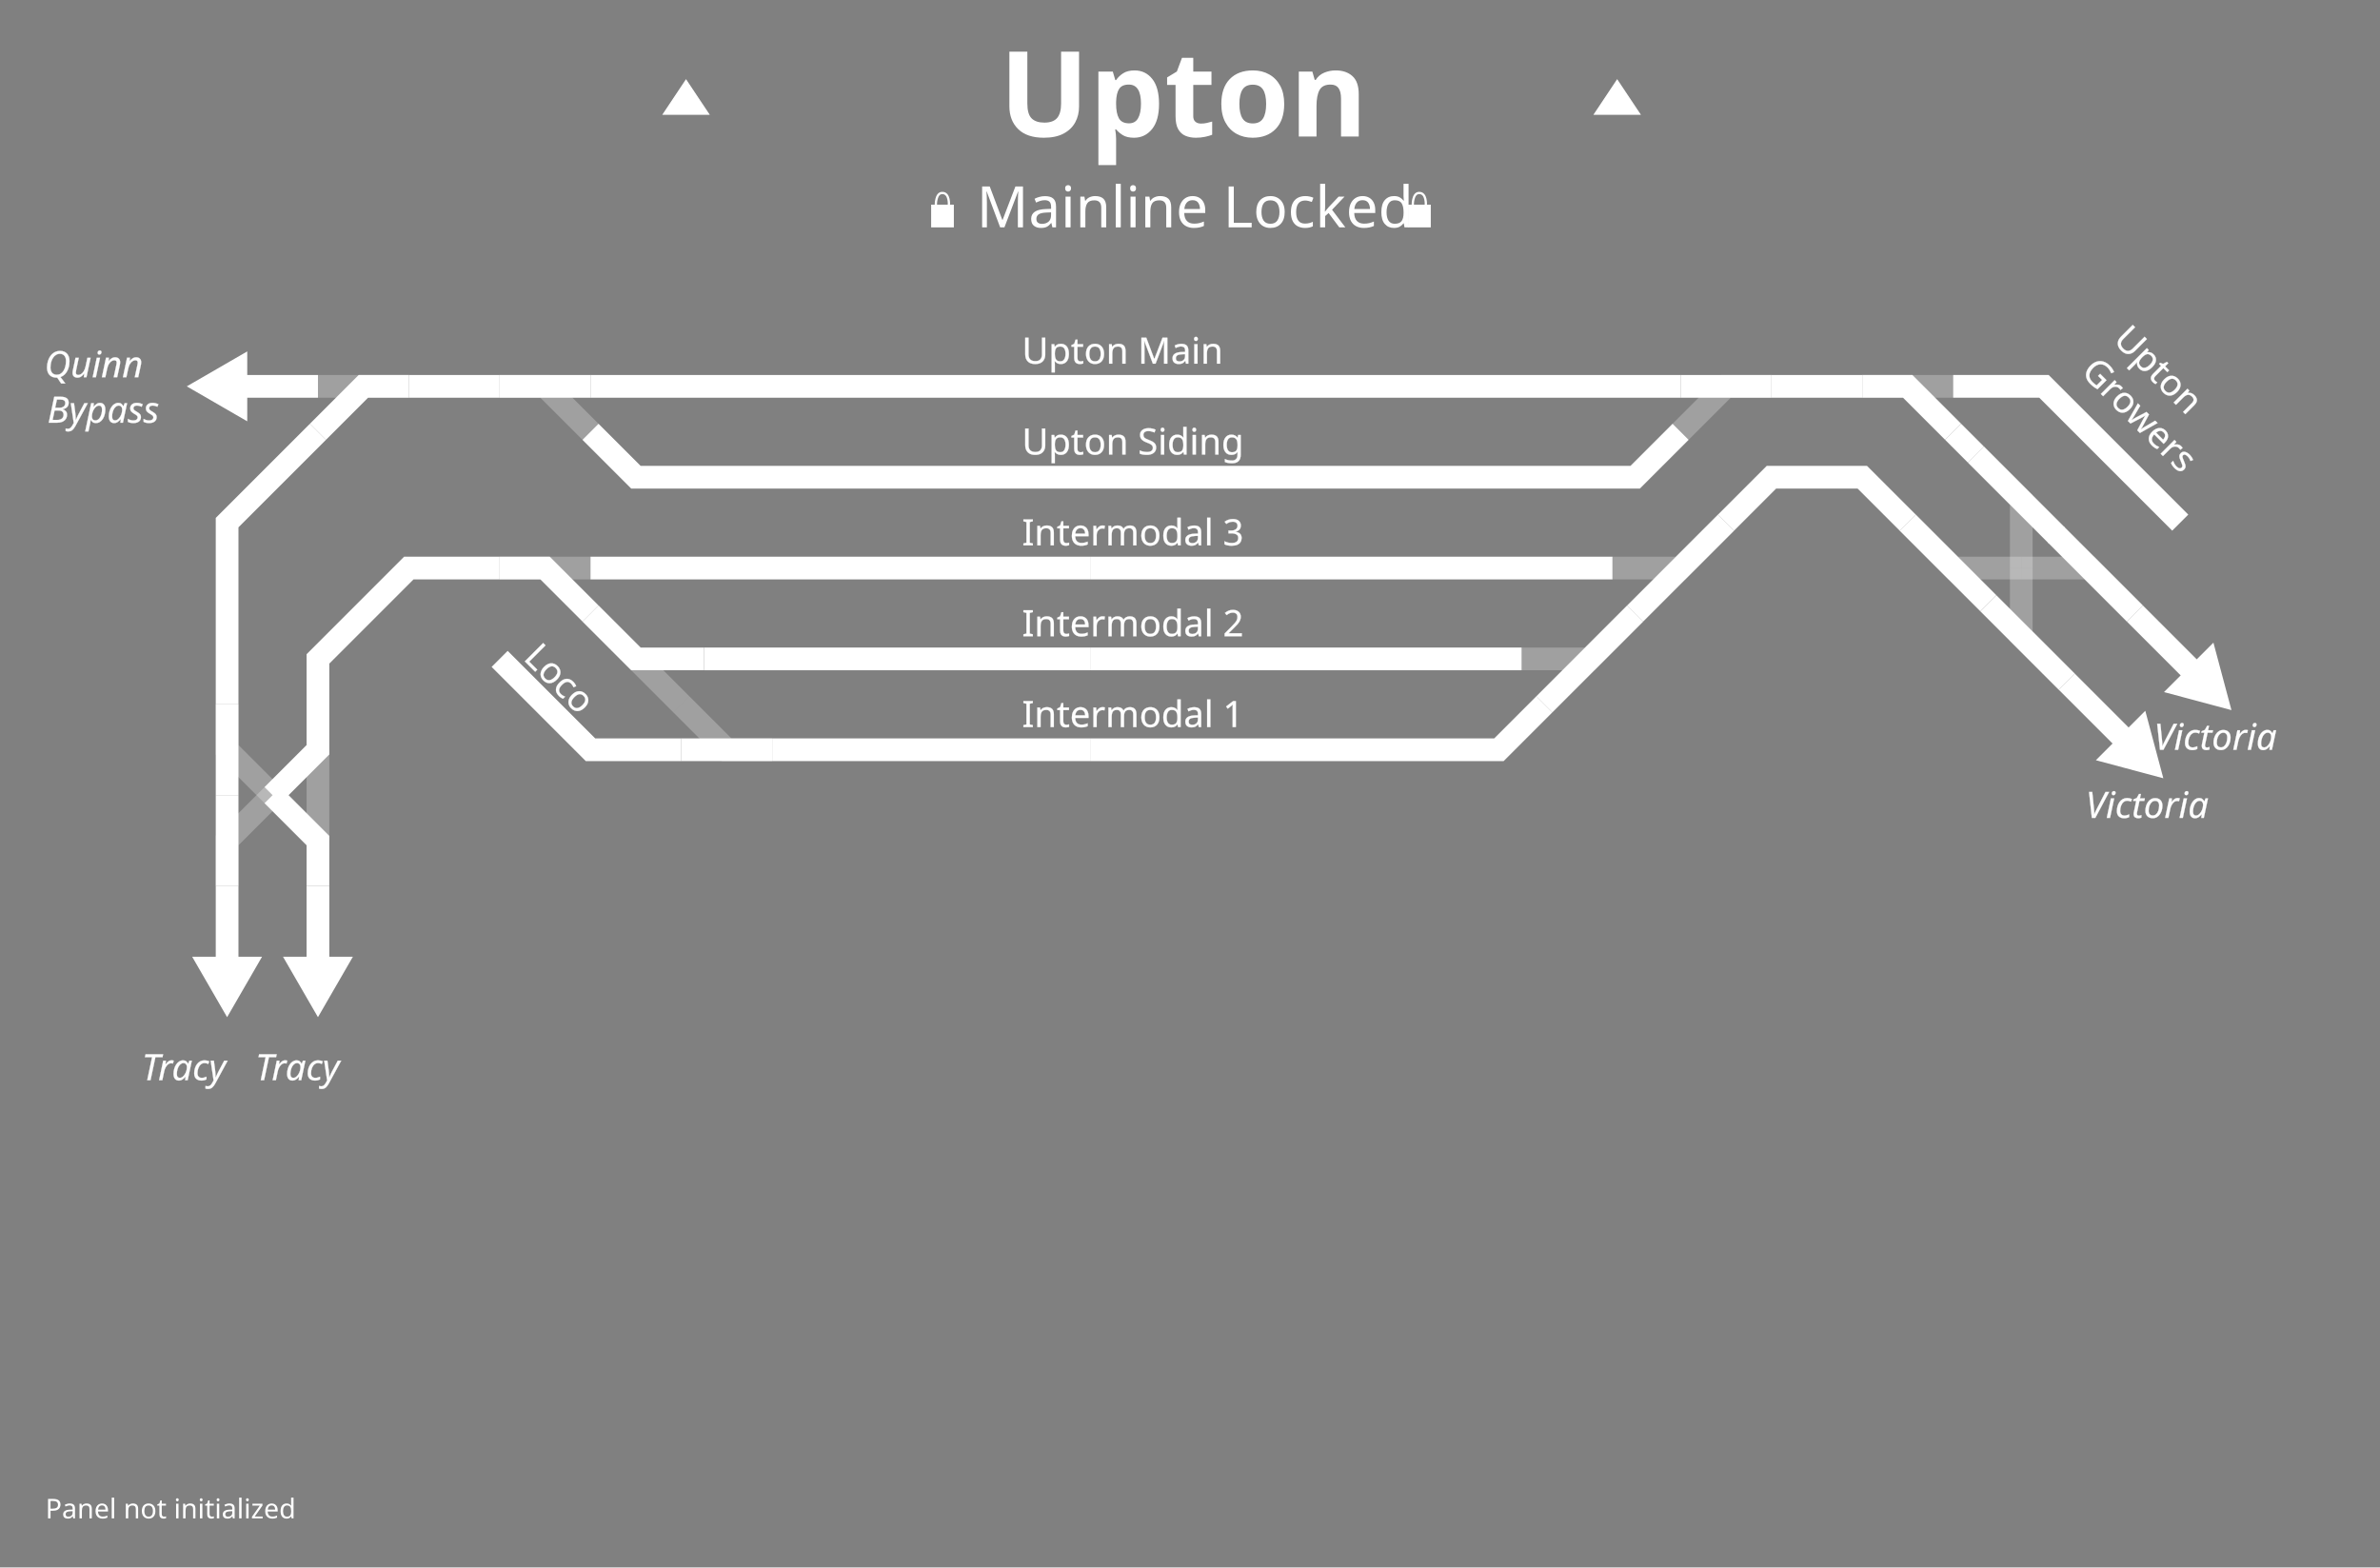
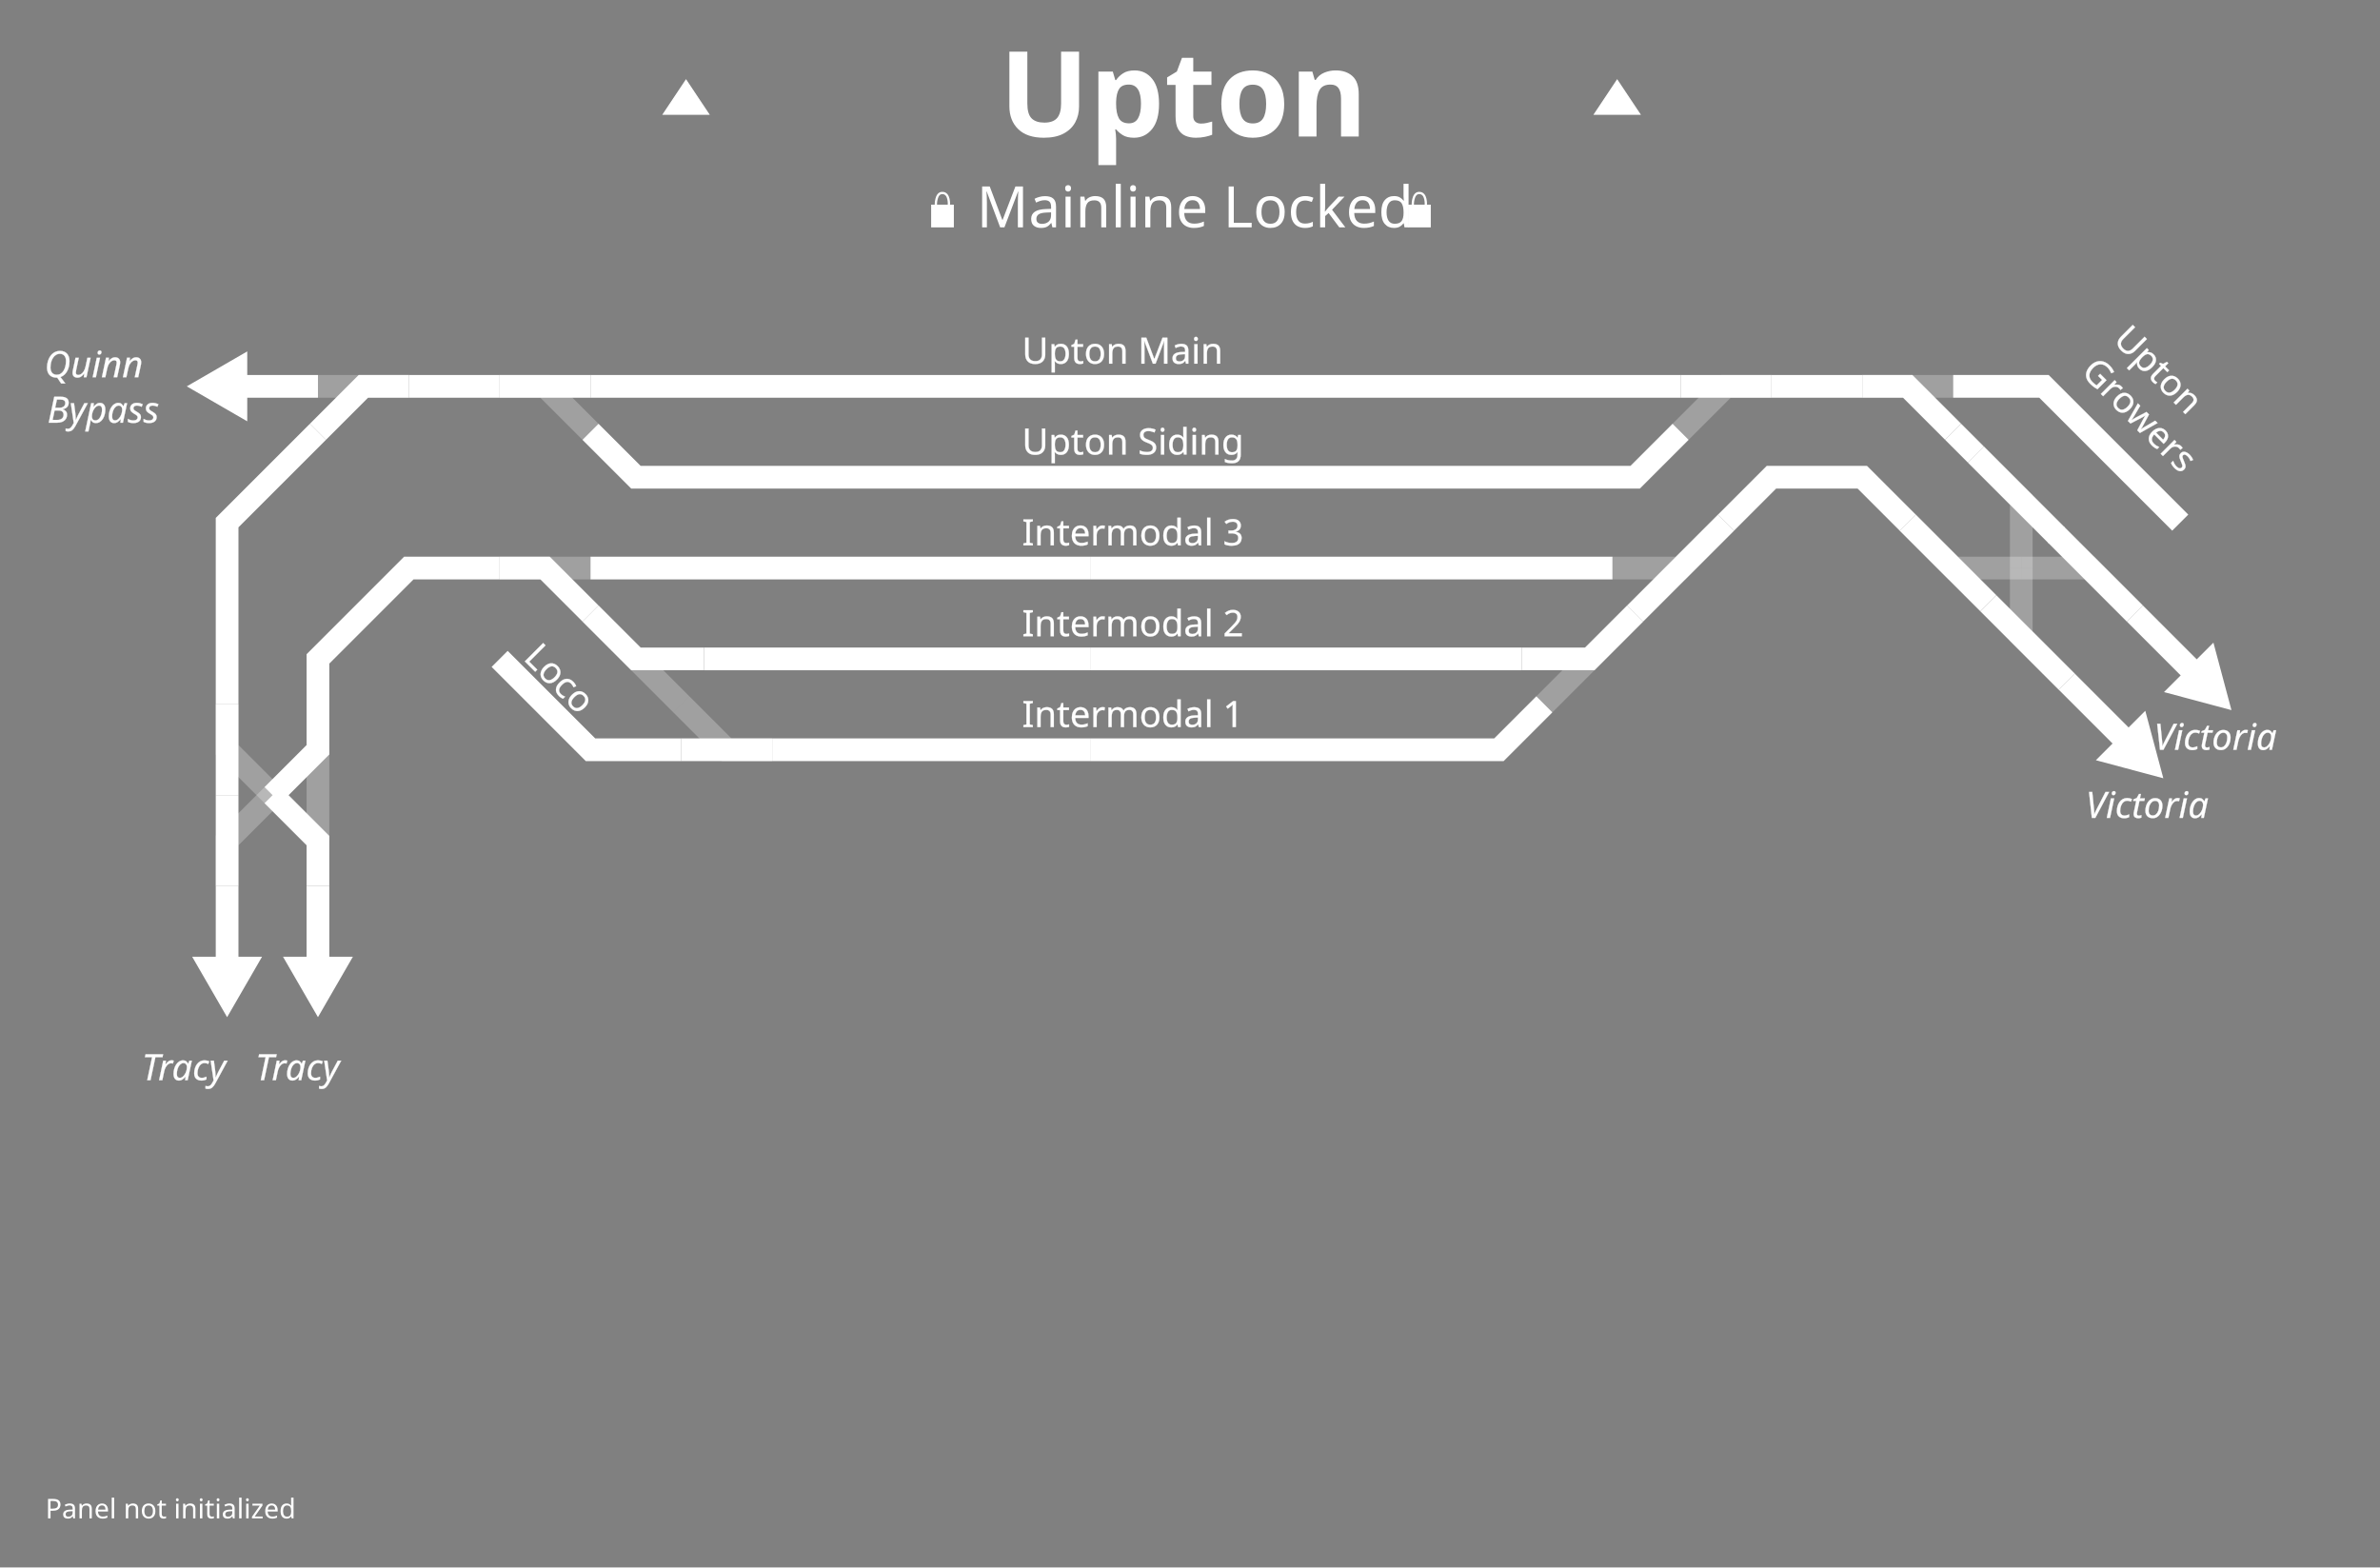
<svg xmlns="http://www.w3.org/2000/svg" xmlns:xlink="http://www.w3.org/1999/xlink" width="1047.958" height="690.115" id="svg2" version="1.1">
  <defs id="defs4">
    <linearGradient id="linearGradient5066">
      <stop style="stop-color:#000000;stop-opacity:0.188;" offset="0" id="stop5068" />
      <stop style="stop-color:#000000;stop-opacity:0;" offset="1" id="stop5070" />
    </linearGradient>
    <linearGradient id="linearGradient4692">
      <stop id="stop4694" offset="0" style="stop-color:#ffffff;stop-opacity:0.753;" />
      <stop id="stop4696" offset="1" style="stop-color:#ffffff;stop-opacity:0;" />
    </linearGradient>
    <linearGradient id="linearGradient4186">
      <stop style="stop-color:#808080;stop-opacity:1;" offset="0" id="stop4188" />
      <stop style="stop-color:#000000;stop-opacity:0;" offset="1" id="stop4190" />
    </linearGradient>
    <linearGradient id="linearGradient4137" paint="solid">
      <stop style="stop-color:#00ff00;stop-opacity:1;" offset="0" id="stop4139" />
    </linearGradient>
    <linearGradient xlink:href="#linearGradient4186" id="linearGradient4976" gradientUnits="userSpaceOnUse" x1="39.5" y1="75.114" x2="70.5" y2="75.114" />
    <linearGradient xlink:href="#linearGradient4186" id="linearGradient4978" gradientUnits="userSpaceOnUse" x1="39.5" y1="75.114" x2="70.5" y2="75.114" />
    <radialGradient xlink:href="#linearGradient4692" id="radialGradient5060" gradientUnits="userSpaceOnUse" cx="55" cy="75.114" fx="55" fy="75.114" r="15" />
    <radialGradient xlink:href="#linearGradient5066" id="radialGradient5064" gradientUnits="userSpaceOnUse" cx="55" cy="75.114" fx="55" fy="75.114" r="15" />
    <radialGradient xlink:href="#linearGradient4692" id="radialGradient4247" gradientUnits="userSpaceOnUse" cx="55" cy="75.114" fx="55" fy="75.114" r="15" />
    <radialGradient xlink:href="#linearGradient5066" id="radialGradient4249" gradientUnits="userSpaceOnUse" cx="55" cy="75.114" fx="55" fy="75.114" r="15" />
    <radialGradient xlink:href="#linearGradient5066" id="radialGradient4251" gradientUnits="userSpaceOnUse" cx="55" cy="75.114" fx="55" fy="75.114" r="15" />
    <linearGradient xlink:href="#linearGradient4186" id="linearGradient4253" gradientUnits="userSpaceOnUse" x1="39.5" y1="75.114" x2="70.5" y2="75.114" />
    <linearGradient xlink:href="#linearGradient4186" id="linearGradient4255" gradientUnits="userSpaceOnUse" x1="39.5" y1="75.114" x2="70.5" y2="75.114" />
    <marker orient="auto" refY="0" refX="0.6" id="TriangleAuthNBMarker" style="overflow:visible">
      <path id="TriangleAuthNBMarkerPath" d="m 5.77,0 -8.65,5 0,-10 8.65,5 z" style="fill:#00ff00;fill-rule:evenodd;stroke:#00ff00;stroke-width:1pt;marker-start:none" transform="scale(0.2,0.2)" />
    </marker>
    <marker orient="auto" refY="0" refX="-0.6" id="TriangleAuthSBMarker" style="overflow:visible">
      <path id="TriangleAuthSBMarkerPath" d="m 5.77,0 -8.65,5 0,-10 8.65,5 z" style="fill:#00ff00;fill-rule:evenodd;stroke:#00ff00;stroke-width:1pt;marker-start:none" transform="scale(-0.2,-0.2)" />
    </marker>
    <marker orient="auto" refY="0" refX="0.6" id="TriangleOccupiedNBMarker" style="overflow:visible">
      <path id="TriangleOccupiedNBMarkerPath" d="m 5.77,0 -8.65,5 0,-10 8.65,5 z" style="fill:#ff0000;fill-rule:evenodd;stroke:#ff0000;stroke-width:1pt;marker-start:none" transform="scale(0.2,0.2)" />
    </marker>
    <marker orient="auto" refY="0" refX="-0.6" id="TriangleOccupiedSBMarker" style="overflow:visible">
      <path id="TriangleOccupiedSBMarkerPath" d="m 5.77,0 -8.65,5 0,-10 8.65,5 z" style="fill:#ff0000;fill-rule:evenodd;stroke:#ff0000;stroke-width:1pt;marker-start:none" transform="scale(-0.2,-0.2)" />
    </marker>
    <marker orient="auto" refY="0" refX="0" id="TriangleOutM" style="overflow:visible">
      <path id="path4051" d="m 5.77,0 -8.65,5 0,-10 8.65,5 z" style="fill:#ffffff;fill-rule:evenodd;stroke:#ffffff;stroke-width:1pt;marker-start:none" transform="scale(0.25,0.25)" />
    </marker>
    <marker orient="auto" refY="0" refX="0" id="TriangleInM" style="overflow:visible">
      <path id="path4042" d="m 5.77,0 -8.65,5 0,-10 8.65,5 z" style="fill:#ffffff;fill-rule:evenodd;stroke:#ffffff;stroke-width:1pt;marker-start:none" transform="scale(-0.25,-0.25)" />
    </marker>
    <marker orient="auto" refY="0" refX="0" id="StopM" style="overflow:visible">
      <path id="path4078" d="M 0,5.65 0,-5.65" style="fill:none;stroke:#ffffff;stroke-width:2pt" transform="scale(0.4,0.4)" />
    </marker>
  </defs>
  <g id="backgroundLayer" transform="translate(0,-312.2474)">
    <rect style="fill:#808080;fill-opacity:1;fill-rule:evenodd;stroke:none" id="panelBackground" width="1047.958" height="690.115" x="0" y="312.247" />
  </g>
  <g id="textLayer" transform="translate(0,-3.979759)" style="display:inline">
    <text xml:space="preserve" style="font-size:52.338px;font-style:normal;font-variant:normal;font-weight:bold;font-stretch:normal;text-align:start;line-height:125%;letter-spacing:0px;word-spacing:0px;writing-mode:lr-tb;text-anchor:start;fill:#ffffff;fill-opacity:1;stroke:none;font-family:Trebuchet MS;-inkscape-font-specification:Trebuchet MS Bold" x="440" y="64.095" id="panelTitle">
      <tspan id="tspan3823" x="440" y="64.095">Upton</tspan>
    </text>
    <text id="panelStatus" y="672.511" x="20" style="font-size:12px;font-style:normal;font-variant:normal;font-weight:normal;font-stretch:normal;text-align:start;line-height:125%;letter-spacing:0px;word-spacing:0px;writing-mode:lr-tb;text-anchor:start;fill:#ffffff;fill-opacity:1;stroke:none;font-family:Trebuchet MS;-inkscape-font-specification:Trebuchet MS" xml:space="preserve">
      <tspan y="672.511" x="20" id="tspanPanelStatus">Panel not initialized</tspan>
    </text>
    <path style="fill:#ffffff;fill-opacity:1;stroke:#ffffff;stroke-width:0.5px;stroke-linecap:butt;stroke-linejoin:miter;stroke-opacity:1" d="m 302.068,39.274 -10,15 20,0 z" id="leftLevelTriangle" />
    <use x="0" y="0" xlink:href="#leftLevelTriangle" id="rightLevelTriangle" transform="translate(410,9.8281146e-8)" width="1047.958" height="690.115" />
    <g id="mainlineLockedGroup" transform="translate(30,5.019e-4)">
      <text xml:space="preserve" style="font-size:25.23px;font-style:normal;font-variant:normal;font-weight:normal;font-stretch:normal;text-align:start;line-height:125%;letter-spacing:0px;word-spacing:0px;writing-mode:lr-tb;text-anchor:start;fill:#ffffff;fill-opacity:1;stroke:none;font-family:Trebuchet MS;-inkscape-font-specification:Trebuchet MS" x="400" y="104.094" id="mainlineLockedText">
        <tspan y="104.094" x="400" id="tspan3321">Mainline Locked</tspan>
      </text>
      <g id="leftLock">
        <rect id="lockBody" width="10" height="10" x="380" y="94.094" style="fill:#ffffff;fill-opacity:1;stroke:none" />
        <path style="fill:none;stroke:#ffffff;stroke-width:1px;stroke-linecap:butt;stroke-linejoin:miter;stroke-opacity:1" d="m 382.068,94.274 c 0,0 -0.12,-5.383 2.818,-5.323 3.358,-0.06 2.924,5.323 2.924,5.323" id="path4159" />
      </g>
      <use height="690.115" width="1047.958" transform="translate(210,1.3237304e-6)" id="rightLock" xlink:href="#leftLock" y="0" x="0" />
    </g>
  </g>
  <g id="industrialTrackLayer" transform="translate(0,-3.979759)" style="display:inline">
    <path id="path5674" d="m 140,334.094 0,40" style="opacity:0.25;fill:none;stroke:#ffffff;stroke-width:10;stroke-linecap:butt;stroke-linejoin:miter;stroke-miterlimit:4;stroke-opacity:1;stroke-dasharray:none" />
    <g id="g3199" transform="translate(-220,-200)">
      <path style="opacity:0.25;fill:none;stroke:#ffffff;stroke-width:10;stroke-linecap:butt;stroke-linejoin:miter;stroke-miterlimit:4;stroke-opacity:1;stroke-dasharray:none" d="m 520,514.095 20,20 20,0" id="TO720.N" />
      <path id="TO720.R" d="m 520,534.095 40,0" style="fill:none;stroke:#ffffff;stroke-width:10;stroke-linecap:butt;stroke-linejoin:miter;stroke-miterlimit:4;stroke-opacity:1;stroke-dasharray:none" />
    </g>
    <g id="g131" transform="matrix(-1,0,0,1,820,-260)">
      <path id="TO722.R" d="m 520,574.095 40,-40" style="opacity:0.25;fill:none;stroke:#ffffff;stroke-width:10;stroke-linecap:butt;stroke-linejoin:miter;stroke-miterlimit:4;stroke-opacity:1;stroke-dasharray:none" />
      <path style="fill:none;stroke:#ffffff;stroke-width:10;stroke-linecap:butt;stroke-linejoin:miter;stroke-miterlimit:4;stroke-opacity:1;stroke-dasharray:none" d="m 510,554.095 30,0 20,-20" id="TO722.N" />
    </g>
    <g transform="matrix(-1,0,0,-1,780,788.189)" id="g3489">
      <path style="opacity:0.25;fill:none;stroke:#ffffff;stroke-width:10;stroke-linecap:butt;stroke-linejoin:miter;stroke-miterlimit:4;stroke-opacity:1;stroke-dasharray:none" d="m 520,534.095 40,0" id="TO721.N" />
      <path id="TO721.R" d="m 520,514.095 20,20 20,0" style="fill:none;stroke:#ffffff;stroke-width:10;stroke-linecap:butt;stroke-linejoin:miter;stroke-miterlimit:4;stroke-opacity:1;stroke-dasharray:none" />
    </g>
    <path id="path3511" d="m 680,314.094 -20,20 -180,0" style="fill:none;stroke:#ffffff;stroke-width:10;stroke-linecap:butt;stroke-linejoin:miter;stroke-miterlimit:4;stroke-opacity:1;stroke-dasharray:none" />
    <g transform="translate(160,-260)" id="g5548">
-       <path id="TO723.N" d="m 510,554.095 30,0 20,-20" style="opacity:0.25;fill:none;stroke:#ffffff;stroke-width:10;stroke-linecap:butt;stroke-linejoin:miter;stroke-miterlimit:4;stroke-opacity:1;stroke-dasharray:none" />
-       <path style="fill:none;stroke:#ffffff;stroke-width:10;stroke-linecap:butt;stroke-linejoin:miter;stroke-miterlimit:4;stroke-opacity:1;stroke-dasharray:none" d="m 520,574.095 40,-40" id="TO723.R" />
+       <path style="opacity:0.25;fill:none;stroke:#ffffff;stroke-width:10;stroke-linecap:butt;stroke-linejoin:miter;stroke-miterlimit:4;stroke-opacity:1;stroke-dasharray:none" d="m 520,574.095 40,-40" id="TO723.R" />
+       <path id="TO723.N" d="m 510,554.095 30,0 20,-20" style="fill:none;stroke:#ffffff;stroke-width:10;stroke-linecap:butt;stroke-linejoin:miter;stroke-miterlimit:4;stroke-opacity:1;stroke-dasharray:none" />
    </g>
    <path style="fill:none;stroke:#ffffff;stroke-width:10;stroke-linecap:butt;stroke-linejoin:miter;stroke-miterlimit:4;stroke-opacity:1;stroke-dasharray:none" d="m 300,334.094 -40,0 -40,-40" id="path5574" />
    <path style="fill:none;stroke:#ffffff;stroke-width:10;stroke-linecap:butt;stroke-linejoin:miter;stroke-miterlimit:4;stroke-opacity:1;stroke-dasharray:none" d="m 480,294.094 -170,0" id="path5576" />
    <path id="path5578" d="m 480,254.095 -220,0" style="fill:none;stroke:#ffffff;stroke-width:10;stroke-linecap:butt;stroke-linejoin:miter;stroke-miterlimit:4;stroke-opacity:1;stroke-dasharray:none" />
    <path style="fill:none;stroke:#ffffff;stroke-width:10;stroke-linecap:butt;stroke-linejoin:miter;stroke-miterlimit:4;stroke-opacity:1;stroke-dasharray:none" d="m 840,234.095 -20,-20 -40,0 -20,20" id="path5580" />
    <g id="g5625" transform="matrix(-1,0,0,-1,1380,708.189)">
      <path id="TO704.R" d="m 520,534.095 40,0" style="opacity:0.25;fill:none;stroke:#ffffff;stroke-width:10;stroke-linecap:butt;stroke-linejoin:miter;stroke-miterlimit:4;stroke-opacity:1;stroke-dasharray:none" />
      <path style="fill:none;stroke:#ffffff;stroke-width:10;stroke-linecap:butt;stroke-linejoin:miter;stroke-miterlimit:4;stroke-opacity:1;stroke-dasharray:none" d="m 520,514.095 20,20 20,0" id="TO704.N" />
    </g>
    <path id="path5664" d="m 960,234.095 -60,-60 -40,0" style="fill:none;stroke:#ffffff;stroke-width:10;stroke-linecap:butt;stroke-linejoin:miter;stroke-miterlimit:4;stroke-opacity:1;stroke-dasharray:none" />
    <g id="g5668" transform="translate(200,-300)">
      <path style="opacity:0.25;fill:none;stroke:#ffffff;stroke-width:10;stroke-linecap:butt;stroke-linejoin:miter;stroke-miterlimit:4;stroke-opacity:1;stroke-dasharray:none" d="m 510,554.095 30,0 20,-20" id="TO724.N" />
      <path id="TO724.R" d="m 520,574.095 40,-40" style="fill:none;stroke:#ffffff;stroke-width:10;stroke-linecap:butt;stroke-linejoin:miter;stroke-miterlimit:4;stroke-opacity:1;stroke-dasharray:none" />
    </g>
    <path id="path5546" d="m 120,354.094 20,-20 0,-40 40,-40 40,0" style="fill:none;stroke:#ffffff;stroke-width:10;stroke-linecap:butt;stroke-linejoin:miter;stroke-miterlimit:4;stroke-opacity:1;stroke-dasharray:none;display:inline" />
    <path style="fill:none;stroke:#ffffff;stroke-width:10;stroke-linecap:butt;stroke-linejoin:miter;stroke-miterlimit:4;stroke-opacity:1;stroke-dasharray:none;display:inline" d="m 120,354.094 20,20 0,20" id="path5544" />
    <path id="path3531" d="m 140,434.094 0,-40" style="fill:none;stroke:#ffffff;stroke-width:10;stroke-linecap:butt;stroke-linejoin:miter;stroke-miterlimit:4;stroke-opacity:1;stroke-dasharray:none;marker-start:url(#TriangleInM);display:inline" />
    <path style="fill:none;stroke:#ffffff;stroke-width:10;stroke-linecap:butt;stroke-linejoin:miter;stroke-miterlimit:4;stroke-opacity:1;stroke-dasharray:none;marker-start:url(#TriangleInM);display:inline" d="m 940,334.094 -30,-30" id="path5518" />
    <path style="fill:none;stroke:#ffffff;stroke-width:10;stroke-linecap:butt;stroke-linejoin:miter;stroke-miterlimit:4;stroke-opacity:1;stroke-dasharray:none" d="m 710,254.095 -230,0" id="path6974" />
    <path style="fill:none;stroke:#ffffff;stroke-width:10;stroke-linecap:butt;stroke-linejoin:miter;stroke-miterlimit:4;stroke-opacity:1;stroke-dasharray:none" d="m 480,334.094 -140,0" id="path6978" />
    <path id="path6980" d="m 670,294.094 -190,0" style="fill:none;stroke:#ffffff;stroke-width:10;stroke-linecap:butt;stroke-linejoin:miter;stroke-miterlimit:4;stroke-opacity:1;stroke-dasharray:none" />
  </g>
  <g id="mainlineTrackLayer" transform="translate(0,-3.979759)" style="display:inline">
    <path id="path3515" d="m 970,304.094 -30,-30" style="fill:none;stroke:#ffffff;stroke-width:10;stroke-linecap:butt;stroke-linejoin:miter;stroke-miterlimit:4;stroke-opacity:1;stroke-dasharray:none;marker-start:url(#TriangleInM);display:inline" />
    <g style="display:inline" transform="translate(370,-290)" id="g3465">
      <path id="TO725D.R" d="m 520,544.095 0,30 20,20" style="opacity:0.25;fill:none;stroke:#ffffff;stroke-width:10;stroke-linecap:butt;stroke-linejoin:miter;stroke-miterlimit:4;stroke-opacity:1;stroke-dasharray:none" />
      <path style="fill:none;stroke:#ffffff;stroke-width:10;stroke-linecap:butt;stroke-linejoin:miter;stroke-miterlimit:4;stroke-opacity:1;stroke-dasharray:none" d="M 505.524,559.619 540,594.095" id="TO725D.N" />
    </g>
    <g style="display:inline" id="g3471" transform="matrix(1,0,0,-1,350,738.189)">
      <path style="opacity:0.25;fill:none;stroke:#ffffff;stroke-width:10;stroke-linecap:butt;stroke-linejoin:miter;stroke-miterlimit:4;stroke-opacity:1;stroke-dasharray:none" d="m 540,484.094 30,0 20,-20" id="TO725B.R" />
      <path id="TO725B.N" d="M 555.18,498.915 590,464.094" style="fill:none;stroke:#ffffff;stroke-width:10;stroke-linecap:butt;stroke-linejoin:miter;stroke-miterlimit:4;stroke-opacity:1;stroke-dasharray:none" />
    </g>
    <g id="g4474" transform="matrix(-1,0,0,1,1400,-300)" style="display:inline">
      <path style="opacity:0.25;fill:none;stroke:#ffffff;stroke-width:10;stroke-linecap:butt;stroke-linejoin:miter;stroke-miterlimit:4;stroke-opacity:1;stroke-dasharray:none" d="m 510,554.095 30,0 20,-20" id="TO725C.R" />
      <path id="TO725C.N" d="M 524.491,569.603 560,534.095" style="fill:none;stroke:#ffffff;stroke-width:10;stroke-linecap:butt;stroke-linejoin:miter;stroke-miterlimit:4;stroke-opacity:1;stroke-dasharray:none" />
    </g>
    <g transform="matrix(-1,0,0,-1,1390,738.189)" id="g4480" style="display:inline">
      <path id="TO725A.R" d="m 500,484.094 0,30 20,20" style="opacity:0.25;fill:none;stroke:#ffffff;stroke-width:10;stroke-linecap:butt;stroke-linejoin:miter;stroke-miterlimit:4;stroke-opacity:1;stroke-dasharray:none" />
      <path style="fill:none;stroke:#ffffff;stroke-width:10;stroke-linecap:butt;stroke-linejoin:miter;stroke-miterlimit:4;stroke-opacity:1;stroke-dasharray:none" d="M 484.491,498.586 520,534.095" id="TO725A.N" />
    </g>
    <path style="fill:none;stroke:#ffffff;stroke-width:10;stroke-linecap:butt;stroke-linejoin:miter;stroke-miterlimit:4;stroke-opacity:1;stroke-dasharray:none;marker-start:url(#TriangleInM);display:inline" d="m 100,434.094 0,-40" id="path4255" />
    <g transform="matrix(0,-1,-1,0,634.0945,874.0945)" id="g5526" style="display:inline">
      <path id="TO700B.N" d="m 520,514.095 20,20 20,0" style="opacity:0.25;fill:none;stroke:#ffffff;stroke-width:10;stroke-linecap:butt;stroke-linejoin:miter;stroke-miterlimit:4;stroke-opacity:1;stroke-dasharray:none" />
      <path style="fill:none;stroke:#ffffff;stroke-width:10;stroke-linecap:butt;stroke-linejoin:miter;stroke-miterlimit:4;stroke-opacity:1;stroke-dasharray:none" d="m 520,534.095 40,0" id="TO700B.R" />
    </g>
    <g style="display:inline" id="g5538" transform="matrix(0,1,-1,0,634.0945,-165.9055)">
      <path style="opacity:0.25;fill:none;stroke:#ffffff;stroke-width:10;stroke-linecap:butt;stroke-linejoin:miter;stroke-miterlimit:4;stroke-opacity:1;stroke-dasharray:none" d="m 520,514.095 20,20 20,0" id="TO700A.N" />
      <path id="TO700A.R" d="m 520,534.095 40,0" style="fill:none;stroke:#ffffff;stroke-width:10;stroke-linecap:butt;stroke-linejoin:miter;stroke-miterlimit:4;stroke-opacity:1;stroke-dasharray:none" />
    </g>
    <path id="path5607" d="m 100,174.095 40,0" style="fill:none;stroke:#ffffff;stroke-width:10;stroke-linecap:butt;stroke-linejoin:miter;stroke-miterlimit:4;stroke-opacity:1;stroke-dasharray:none;marker-start:url(#TriangleInM);display:inline" />
    <path id="path5617" d="m 100,314.094 0,-80 40,-40" style="fill:none;stroke:#ffffff;stroke-width:10;stroke-linecap:butt;stroke-linejoin:miter;stroke-miterlimit:4;stroke-opacity:1;stroke-dasharray:none;display:inline" />
    <g style="display:inline" id="g5554" transform="matrix(1,0,0,-1,-380,708.189)">
      <path id="TO701.N" d="m 520,534.095 40,0" style="opacity:0.25;fill:none;stroke:#ffffff;stroke-width:10;stroke-linecap:butt;stroke-linejoin:miter;stroke-miterlimit:4;stroke-opacity:1;stroke-dasharray:none" />
      <path style="fill:none;stroke:#ffffff;stroke-width:10;stroke-linecap:butt;stroke-linejoin:miter;stroke-miterlimit:4;stroke-opacity:1;stroke-dasharray:none" d="m 520,514.095 20,20 20,0" id="TO701.R" />
    </g>
    <g style="display:inline" id="g5566" transform="matrix(-1,0,0,-1,780,708.189)">
      <path style="opacity:0.25;fill:none;stroke:#ffffff;stroke-width:10;stroke-linecap:butt;stroke-linejoin:miter;stroke-miterlimit:4;stroke-opacity:1;stroke-dasharray:none" d="m 520,514.095 20,20 20,0" id="TO702.N" />
      <path id="TO702.R" d="m 520,534.095 40,0" style="fill:none;stroke:#ffffff;stroke-width:10;stroke-linecap:butt;stroke-linejoin:miter;stroke-miterlimit:4;stroke-opacity:1;stroke-dasharray:none" />
    </g>
    <path style="fill:none;stroke:#ffffff;stroke-width:10;stroke-linecap:butt;stroke-linejoin:miter;stroke-miterlimit:4;stroke-opacity:1;stroke-dasharray:none;display:inline" d="m 740,194.095 -20,20 -440,0 -20,-20" id="path5572" />
    <path style="fill:none;stroke:#ffffff;stroke-width:10;stroke-linecap:butt;stroke-linejoin:miter;stroke-miterlimit:4;stroke-opacity:1;stroke-dasharray:none;display:inline" d="m 220,174.095 -40,0" id="path5619" />
    <path id="path5621" d="m 740,174.095 -480,0" style="fill:none;stroke:#ffffff;stroke-width:10;stroke-linecap:butt;stroke-linejoin:miter;stroke-miterlimit:4;stroke-opacity:1;stroke-dasharray:none;display:inline" />
    <g style="display:inline" transform="matrix(1,0,0,-1,220,708.189)" id="g5560">
      <path id="TO703.N" d="m 520,514.095 20,20 20,0" style="opacity:0.25;fill:none;stroke:#ffffff;stroke-width:10;stroke-linecap:butt;stroke-linejoin:miter;stroke-miterlimit:4;stroke-opacity:1;stroke-dasharray:none" />
      <path style="fill:none;stroke:#ffffff;stroke-width:10;stroke-linecap:butt;stroke-linejoin:miter;stroke-miterlimit:4;stroke-opacity:1;stroke-dasharray:none" d="m 520,534.095 40,0" id="TO703.R" />
    </g>
    <path style="fill:none;stroke:#ffffff;stroke-width:10;stroke-linecap:butt;stroke-linejoin:miter;stroke-miterlimit:4;stroke-opacity:1;stroke-dasharray:none;display:inline" d="m 820,174.095 -40,0" id="path5662" />
    <path id="path5666" d="m 870,204.095 -10,-10" style="fill:none;stroke:#ffffff;stroke-width:10;stroke-linecap:butt;stroke-linejoin:miter;stroke-miterlimit:4;stroke-opacity:1;stroke-dasharray:none;display:inline" />
  </g>
  <g id="mainlinePanelLinkLayer" transform="translate(0,-5.8839113e-5)" style="display:inline">
    <a xlink:href="Tracy.svg" style="display:inline" id="pasoLink" transform="translate(-144.5062,349.4938)">
      <text xml:space="preserve" style="font-size:16px;font-style:italic;font-variant:normal;font-weight:normal;font-stretch:normal;text-align:center;line-height:125%;letter-spacing:0px;word-spacing:0px;writing-mode:lr-tb;text-anchor:middle;fill:#ffffff;fill-opacity:1;stroke:#ffffff;stroke-width:0.1;stroke-miterlimit:4;stroke-opacity:1;stroke-dasharray:none;font-family:Trebuchet MS;-inkscape-font-specification:Trebuchet MS Italic" x="240" y="126.115" id="text3120">
        <tspan x="240" y="126.115" id="tspan3417">Tracy</tspan>
      </text>
    </a>
    <a xlink:href="Victoria.svg" transform="translate(740,214)" id="a3517" style="display:inline">
      <text id="text3519" y="116.115" x="250" style="font-size:16px;font-style:italic;font-variant:normal;font-weight:normal;font-stretch:normal;text-align:center;line-height:125%;letter-spacing:0px;word-spacing:0px;writing-mode:lr-tb;text-anchor:middle;fill:#ffffff;fill-opacity:1;stroke:#ffffff;stroke-width:0.1;stroke-miterlimit:4;stroke-opacity:1;stroke-dasharray:none;font-family:Trebuchet MS;-inkscape-font-specification:Trebuchet MS Italic" xml:space="preserve">
        <tspan id="tspan3521" y="116.115" x="250">Victoria</tspan>
      </text>
    </a>
    <a xlink:href="Ravine_Quinn.svg" transform="translate(-190,54.00006)" id="a5609" style="display:inline">
      <text id="text5611" y="112.115" x="250" style="font-size:16px;font-style:italic;font-variant:normal;font-weight:normal;font-stretch:normal;text-align:center;line-height:125%;letter-spacing:0px;word-spacing:0px;writing-mode:lr-tb;text-anchor:middle;fill:#ffffff;fill-opacity:1;stroke:#ffffff;stroke-width:0.1;stroke-miterlimit:4;stroke-opacity:1;stroke-dasharray:none;font-family:Trebuchet MS;-inkscape-font-specification:Trebuchet MS Italic" xml:space="preserve">
        <tspan id="tspan5613" y="112.115" x="250">Quinn</tspan>
        <tspan y="132.115" x="250" id="tspan5615">Bypass</tspan>
      </text>
    </a>
  </g>
  <g id="industrialPanelLinkLayer" transform="translate(0,-5.0883911e-4)" style="display:inline">
    <a xlink:href="Tracy.svg" transform="translate(-94.50625,349.4943)" id="a3534" style="display:inline">
      <text id="text3536" y="126.115" x="240" style="font-size:16px;font-style:italic;font-variant:normal;font-weight:normal;font-stretch:normal;text-align:center;line-height:125%;letter-spacing:0px;word-spacing:0px;writing-mode:lr-tb;text-anchor:middle;fill:#ffffff;fill-opacity:1;stroke:#ffffff;stroke-width:0.1;stroke-miterlimit:4;stroke-opacity:1;stroke-dasharray:none;font-family:Trebuchet MS;-inkscape-font-specification:Trebuchet MS Italic" xml:space="preserve">
        <tspan id="tspan3538" y="126.115" x="240">Tracy</tspan>
      </text>
    </a>
    <a xlink:href="Victoria.svg" style="display:inline" id="a5512" transform="translate(720,234.0005)">
      <text xml:space="preserve" style="font-size:16px;font-style:italic;font-variant:normal;font-weight:normal;font-stretch:normal;text-align:center;line-height:125%;letter-spacing:0px;word-spacing:0px;writing-mode:lr-tb;text-anchor:middle;fill:#ffffff;fill-opacity:1;stroke:#ffffff;stroke-width:0.1;stroke-miterlimit:4;stroke-opacity:1;stroke-dasharray:none;font-family:Trebuchet MS;-inkscape-font-specification:Trebuchet MS Italic" x="240" y="126.115" id="text5514">
        <tspan x="240" y="126.115" id="tspan5516">Victoria</tspan>
      </text>
    </a>
  </g>
  <g id="trackNameLayer" transform="translate(0,-5.8839113e-5)" style="display:inline">
    <text xml:space="preserve" style="font-size:16px;font-style:normal;font-variant:normal;font-weight:normal;font-stretch:normal;text-align:start;line-height:125%;letter-spacing:0px;word-spacing:0px;writing-mode:lr-tb;text-anchor:start;fill:#ffffff;fill-opacity:1;stroke:#ffffff;stroke-width:0.1;stroke-miterlimit:4;stroke-opacity:1;stroke-dasharray:none;font-family:Trebuchet MS;-inkscape-font-specification:Trebuchet MS" x="450" y="200.115" id="text3559">
      <tspan id="tspan3561" x="450" y="200.115">Upton Siding</tspan>
    </text>
    <text id="text6505" y="160.115" x="450" style="font-size:16px;font-style:normal;font-variant:normal;font-weight:normal;font-stretch:normal;text-align:start;line-height:125%;letter-spacing:0px;word-spacing:0px;writing-mode:lr-tb;text-anchor:start;fill:#ffffff;fill-opacity:1;stroke:#ffffff;stroke-width:0.1;stroke-miterlimit:4;stroke-opacity:1;stroke-dasharray:none;font-family:Trebuchet MS;-inkscape-font-specification:Trebuchet MS" xml:space="preserve">
      <tspan y="160.115" x="450" id="tspan6507">Upton Main</tspan>
    </text>
    <text xml:space="preserve" style="font-size:16px;font-style:normal;font-variant:normal;font-weight:normal;font-stretch:normal;text-align:start;line-height:125%;letter-spacing:0px;word-spacing:0px;writing-mode:lr-tb;text-anchor:start;fill:#ffffff;fill-opacity:1;stroke:#ffffff;stroke-width:0.1;stroke-miterlimit:4;stroke-opacity:1;stroke-dasharray:none;font-family:Trebuchet MS;-inkscape-font-specification:Trebuchet MS" x="450" y="240.115" id="text6509">
      <tspan id="tspan6511" x="450" y="240.115">Intermodal 3</tspan>
    </text>
    <text id="text6513" y="280.115" x="450" style="font-size:16px;font-style:normal;font-variant:normal;font-weight:normal;font-stretch:normal;text-align:start;line-height:125%;letter-spacing:0px;word-spacing:0px;writing-mode:lr-tb;text-anchor:start;fill:#ffffff;fill-opacity:1;stroke:#ffffff;stroke-width:0.1;stroke-miterlimit:4;stroke-opacity:1;stroke-dasharray:none;font-family:Trebuchet MS;-inkscape-font-specification:Trebuchet MS" xml:space="preserve">
      <tspan y="280.115" x="450" id="tspan6515">Intermodal 2</tspan>
    </text>
    <text xml:space="preserve" style="font-size:16px;font-style:normal;font-variant:normal;font-weight:normal;font-stretch:normal;text-align:start;line-height:125%;letter-spacing:0px;word-spacing:0px;writing-mode:lr-tb;text-anchor:start;fill:#ffffff;fill-opacity:1;stroke:#ffffff;stroke-width:0.1;stroke-miterlimit:4;stroke-opacity:1;stroke-dasharray:none;font-family:Trebuchet MS;-inkscape-font-specification:Trebuchet MS" x="450" y="320.115" id="text6517">
      <tspan id="tspan6519" x="450" y="320.115">Intermodal 1</tspan>
    </text>
    <text xml:space="preserve" style="font-size:16px;font-style:normal;font-variant:normal;font-weight:normal;font-stretch:normal;text-align:start;line-height:125%;letter-spacing:0px;word-spacing:0px;writing-mode:lr-tb;text-anchor:start;fill:#ffffff;fill-opacity:1;stroke:#ffffff;stroke-width:0.1;stroke-miterlimit:4;stroke-opacity:1;stroke-dasharray:none;font-family:Trebuchet MS;-inkscape-font-specification:Trebuchet MS" x="763.757" y="-551.462" id="text6521" transform="matrix(0.7071068,0.7071068,-0.7071068,0.7071068,0,0)">
      <tspan id="tspan6523" x="763.757" y="-551.462" style="stroke-width:0.1">Upton</tspan>
      <tspan x="763.757" y="-531.462" style="stroke-width:0.1" id="tspan6525">Growers</tspan>
    </text>
    <text transform="matrix(0.7071068,0.7071068,-0.7071068,0.7071068,0,0)" id="text6527" y="42.508" x="367.777" style="font-size:16px;font-style:normal;font-variant:normal;font-weight:normal;font-stretch:normal;text-align:start;line-height:125%;letter-spacing:0px;word-spacing:0px;writing-mode:lr-tb;text-anchor:start;fill:#ffffff;fill-opacity:1;stroke:#ffffff;stroke-width:0.1;stroke-miterlimit:4;stroke-opacity:1;stroke-dasharray:none;font-family:Trebuchet MS;-inkscape-font-specification:Trebuchet MS" xml:space="preserve">
      <tspan id="tspan6531" style="stroke-width:0.1" y="42.508" x="367.777">Loco</tspan>
    </text>
  </g>
</svg>
